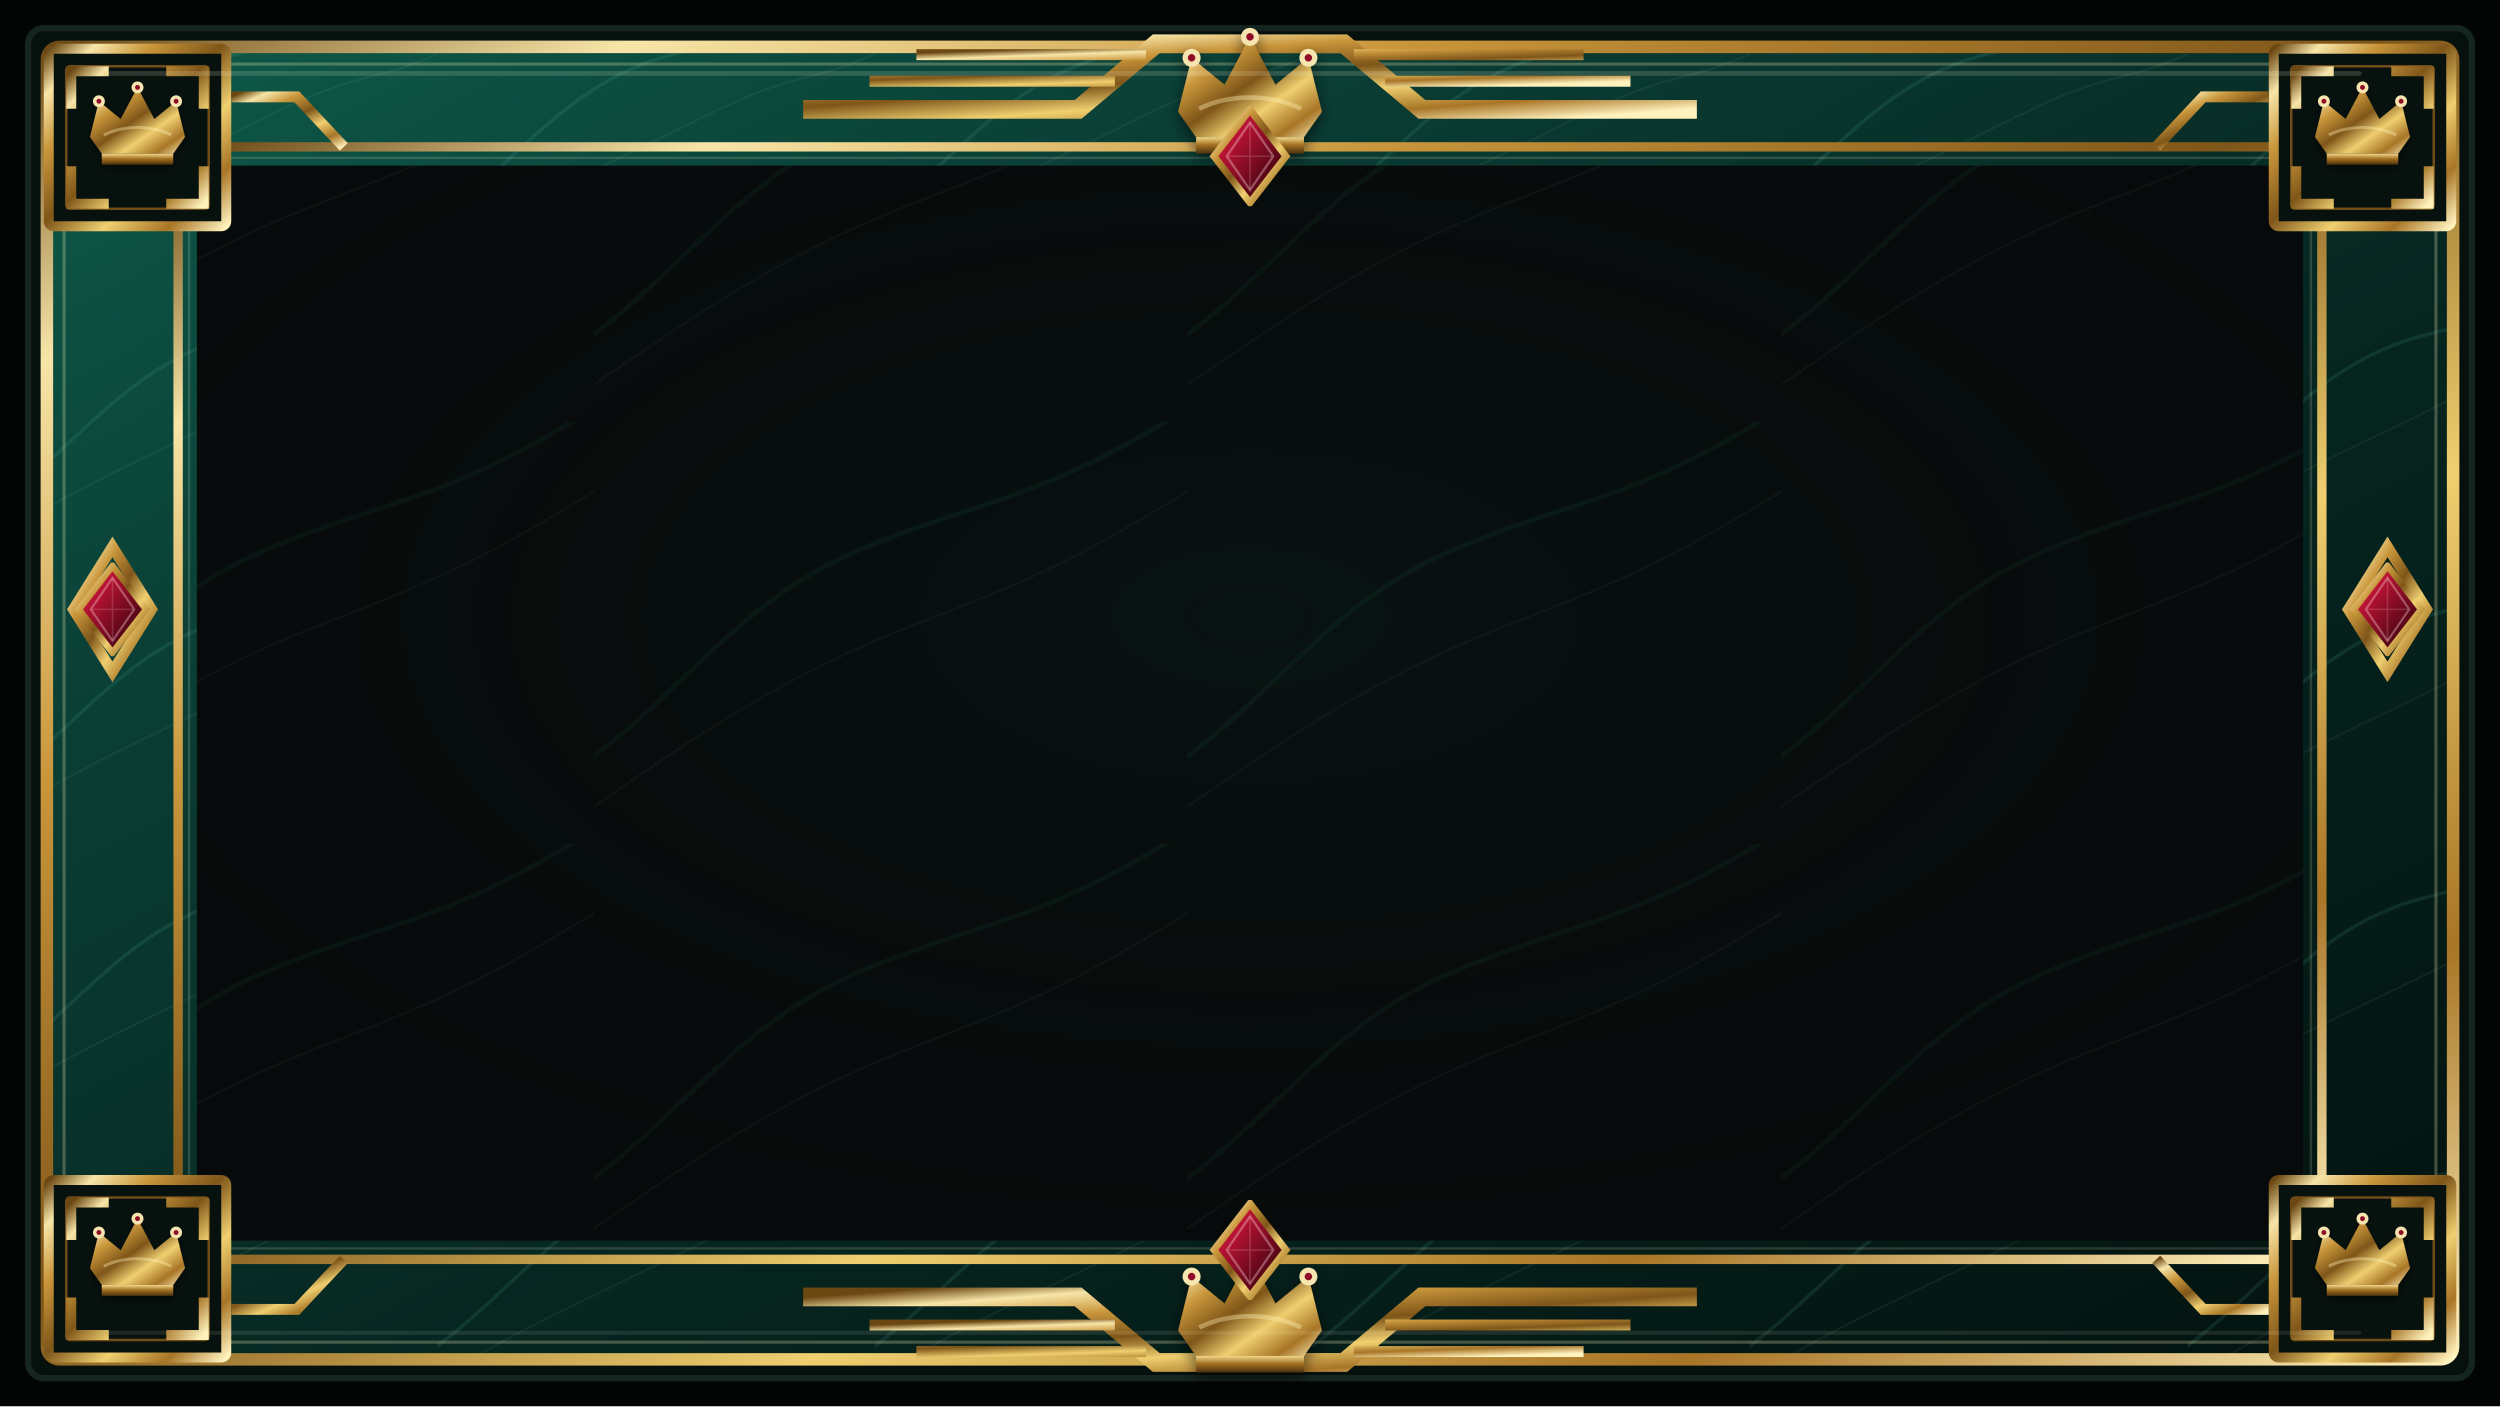
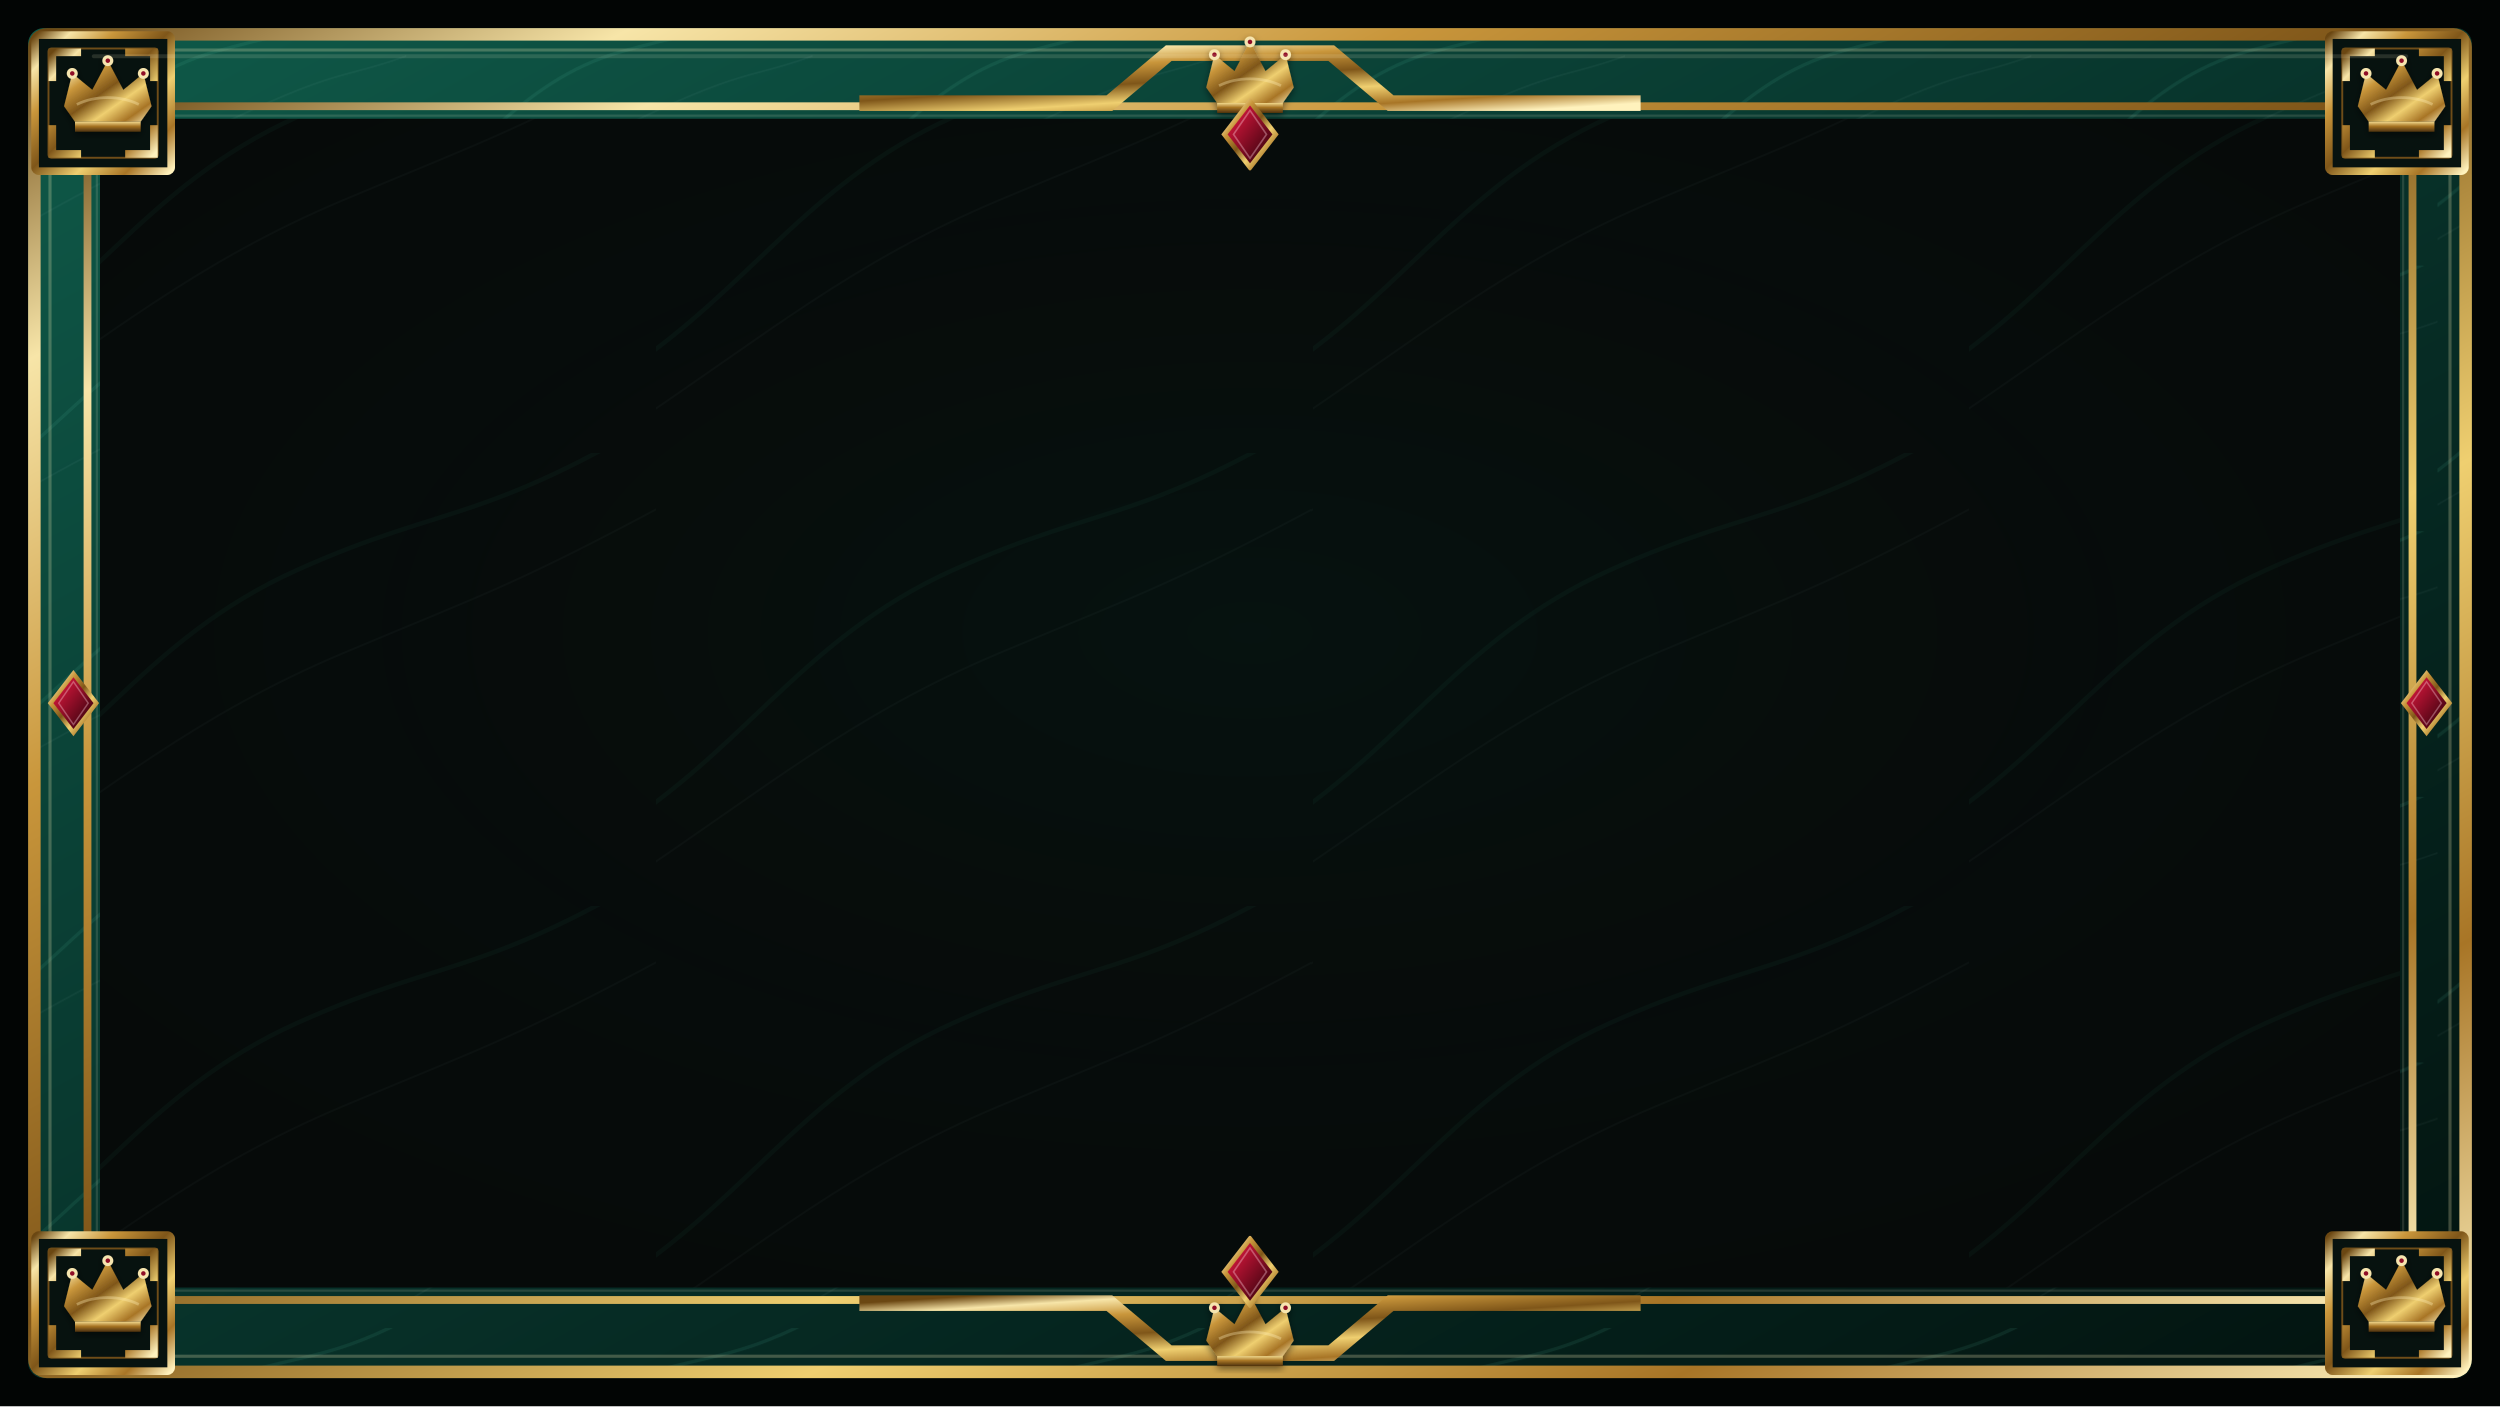
<svg xmlns="http://www.w3.org/2000/svg" width="1600" height="900" viewBox="0 0 1600 900">
  <defs>
    <linearGradient id="gold" x1="0" y1="0" x2="1" y2="1">
      <stop offset="0" stop-color="#6b4712" />
      <stop offset=".12" stop-color="#f7e5a8" />
      <stop offset=".28" stop-color="#c9963b" />
      <stop offset=".48" stop-color="#7f5619" />
      <stop offset=".66" stop-color="#efcf70" />
      <stop offset=".84" stop-color="#a87526" />
      <stop offset="1" stop-color="#fff2bd" />
    </linearGradient>
    <linearGradient id="goldDark" x1="0" y1="0" x2="0" y2="1">
      <stop offset="0" stop-color="#f1d88c" />
      <stop offset=".45" stop-color="#a77424" />
      <stop offset="1" stop-color="#4c310d" />
    </linearGradient>
    <linearGradient id="emerald" x1="0" y1="0" x2="1" y2="1">
-       <stop offset="0" stop-color="#0e5b4a" />
-       <stop offset=".28" stop-color="#0a3d34" />
-       <stop offset=".60" stop-color="#06251f" />
-       <stop offset="1" stop-color="#03120f" />
+       <stop offset="0" stop-color="#0f5a49" />
+       <stop offset=".32" stop-color="#0a4035" />
+       <stop offset=".70" stop-color="#05251f" />
+       <stop offset="1" stop-color="#03130f" />
    </linearGradient>
    <linearGradient id="ruby" x1="0" y1="0" x2="1" y2="1">
      <stop offset="0" stop-color="#ff6580" />
      <stop offset=".30" stop-color="#b81333" />
      <stop offset=".70" stop-color="#5b0718" />
      <stop offset="1" stop-color="#210208" />
    </linearGradient>
-     <radialGradient id="centerGlow" cx=".5" cy=".42" r=".72">
-       <stop offset="0" stop-color="#0d4037" stop-opacity=".16" />
-       <stop offset=".55" stop-color="#0b2c27" stop-opacity=".04" />
+     <radialGradient id="centerGlow" cx=".5" cy=".44" r=".75">
+       <stop offset="0" stop-color="#0b463b" stop-opacity=".13" />
+       <stop offset=".58" stop-color="#082d27" stop-opacity=".035" />
      <stop offset="1" stop-color="#000" stop-opacity="0" />
    </radialGradient>
-     <pattern id="centerMarble" width="380" height="270" patternUnits="userSpaceOnUse">
-       <path d="M-40 240 C50 190 80 120 170 82 S290 54 420 -35" fill="none" stroke="#2b8d73" stroke-opacity=".08" stroke-width="3" />
-       <path d="M-20 260 C60 205 115 165 205 130 S310 88 420 20" fill="none" stroke="#d0efe7" stroke-opacity=".035" stroke-width="1.4" />
+     <pattern id="centerMarble" width="420" height="290" patternUnits="userSpaceOnUse">
+       <path d="M-40 250 C55 195 90 120 190 75 S310 48 450 -40" fill="none" stroke="#2b8d73" stroke-opacity=".065" stroke-width="2.8" />
+       <path d="M-20 275 C70 215 125 168 220 128 S330 85 450 20" fill="none" stroke="#d0efe7" stroke-opacity=".028" stroke-width="1.2" />
    </pattern>
-     <pattern id="edgeMarble" width="280" height="180" patternUnits="userSpaceOnUse">
-       <path d="M-20 155 C45 115 75 55 150 35 S230 22 300 -20" fill="none" stroke="#61d3b2" stroke-opacity=".13" stroke-width="2.2" />
-       <path d="M-20 175 C50 130 100 110 170 75 S235 58 300 25" fill="none" stroke="#d7fff4" stroke-opacity=".06" stroke-width="1.2" />
+     <pattern id="edgeMarble" width="260" height="170" patternUnits="userSpaceOnUse">
+       <path d="M-20 145 C40 108 70 52 138 33 S215 20 280 -16" fill="none" stroke="#61d3b2" stroke-opacity=".12" stroke-width="2.1" />
+       <path d="M-20 165 C46 125 91 103 160 71 S222 53 290 24" fill="none" stroke="#d7fff4" stroke-opacity=".05" stroke-width="1.1" />
    </pattern>
    <filter id="shadow" x="-25%" y="-25%" width="150%" height="150%">
-       <feDropShadow dx="0" dy="4" stdDeviation="5" flood-color="#000" flood-opacity=".55" />
+       <feDropShadow dx="0" dy="3" stdDeviation="4" flood-color="#000" flood-opacity=".5" />
    </filter>
    <symbol id="rubyDiamond" viewBox="0 0 72 86">
      <path d="M36 3 L67 43 L36 83 L5 43 Z" fill="url(#ruby)" stroke="url(#gold)" stroke-width="6" />
      <path d="M36 14 L56 43 L36 72 L16 43 Z" fill="none" stroke="#ffd5df" stroke-opacity=".36" stroke-width="2" />
-       <path d="M17 43 H55 M36 14 V72" stroke="#ffd5df" stroke-opacity=".18" stroke-width="1.4" />
    </symbol>
    <symbol id="crown" viewBox="0 0 120 96">
      <g filter="url(#shadow)">
        <path d="M12 60 L21 24 L43 42 L60 10 L77 42 L99 24 L108 60 L96 77 H24 Z" fill="url(#gold)" />
        <path d="M24 77 H96 V88 H24 Z" fill="url(#goldDark)" />
-         <path d="M26 58 C46 48 74 48 94 58" fill="none" stroke="#fff0b6" stroke-opacity=".38" stroke-width="3" />
+         <path d="M26 58 C46 48 74 48 94 58" fill="none" stroke="#fff0b6" stroke-opacity=".34" stroke-width="3" />
        <circle cx="21" cy="24" r="6" fill="#f6e5af" />
        <circle cx="60" cy="10" r="6" fill="#f6e5af" />
        <circle cx="99" cy="24" r="6" fill="#f6e5af" />
        <circle cx="21" cy="24" r="2.5" fill="#8f0d26" />
        <circle cx="60" cy="10" r="2.5" fill="#8f0d26" />
        <circle cx="99" cy="24" r="2.5" fill="#8f0d26" />
      </g>
    </symbol>
    <symbol id="corner" viewBox="0 0 150 150">
      <rect x="4" y="4" width="142" height="142" rx="4" fill="#07120f" stroke="url(#gold)" stroke-width="8" />
      <rect x="18" y="18" width="114" height="114" rx="3" fill="none" stroke="#6f4d18" stroke-width="2" />
      <path d="M22 52 V22 H52 M128 52 V22 H98 M22 98 V128 H52 M128 98 V128 H98" fill="none" stroke="url(#gold)" stroke-width="8" />
    </symbol>
  </defs>
  <rect width="1600" height="900" fill="#020504" />
-   <rect x="18" y="18" width="1564" height="864" rx="10" fill="#06100d" stroke="#15251f" stroke-width="4" />
-   <rect x="28" y="28" width="1544" height="844" rx="8" fill="url(#emerald)" />
-   <rect x="28" y="28" width="1544" height="844" rx="8" fill="url(#edgeMarble)" opacity=".9" />
-   <rect x="126" y="106" width="1348" height="688" rx="2" fill="#070a0a" />
-   <rect x="126" y="106" width="1348" height="688" rx="2" fill="url(#centerGlow)" />
-   <rect x="126" y="106" width="1348" height="688" rx="2" fill="url(#centerMarble)" />
-   <rect x="30" y="30" width="1540" height="840" rx="8" fill="none" stroke="url(#gold)" stroke-width="8" />
-   <rect x="41" y="41" width="1518" height="818" rx="6" fill="none" stroke="#fff2bd" stroke-opacity=".26" stroke-width="2" />
-   <rect x="114" y="94" width="1372" height="712" rx="3" fill="none" stroke="url(#gold)" stroke-width="6" />
-   <rect x="121" y="101" width="1358" height="698" rx="2" fill="none" stroke="#fff4cf" stroke-opacity=".16" stroke-width="1.5" />
-   <g stroke="url(#gold)" fill="none" stroke-linecap="square" stroke-linejoin="miter">
-     <path d="M520 70 H690 L740 28 H860 L910 70 H1080" stroke-width="12" />
-     <path d="M560 52 H710 M590 35 H730 M1040 52 H890 M1010 35 H870" stroke-width="7" />
-     <path d="M520 830 H690 L740 872 H860 L910 830 H1080" stroke-width="12" />
-     <path d="M560 848 H710 M590 865 H730 M1040 848 H890 M1010 865 H870" stroke-width="7" />
+   <rect x="18" y="18" width="1564" height="864" rx="10" fill="url(#emerald)" />
+   <rect x="18" y="18" width="1564" height="864" rx="10" fill="url(#edgeMarble)" opacity=".82" />
+   <rect x="64" y="76" width="1472" height="748" rx="3" fill="#060a09" />
+   <rect x="64" y="76" width="1472" height="748" rx="3" fill="url(#centerGlow)" />
+   <rect x="64" y="76" width="1472" height="748" rx="3" fill="url(#centerMarble)" />
+   <rect x="22" y="22" width="1556" height="856" rx="8" fill="none" stroke="url(#gold)" stroke-width="8" />
+   <rect x="32" y="32" width="1536" height="836" rx="6" fill="none" stroke="#fff2bd" stroke-opacity=".24" stroke-width="2" />
+   <rect x="56" y="68" width="1488" height="764" rx="4" fill="none" stroke="url(#gold)" stroke-width="5" />
+   <rect x="62" y="74" width="1476" height="752" rx="3" fill="none" stroke="#fff4cf" stroke-opacity=".13" stroke-width="1.4" />
+   <g stroke="url(#gold)" fill="none" stroke-linejoin="miter">
+     <path d="M550 66 H710 L748 34 H852 L890 66 H1050" stroke-width="10" />
+     <path d="M590 50 H718 M1010 50 H882" stroke-width="6" />
+     <path d="M550 834 H710 L748 866 H852 L890 834 H1050" stroke-width="10" />
+     <path d="M590 850 H718 M1010 850 H882" stroke-width="6" />
  </g>
-   <use href="#crown" x="742" y="14" width="116" height="92" />
-   <use href="#rubyDiamond" x="773" y="68" width="54" height="64" />
-   <use href="#crown" x="742" y="794" width="116" height="92" />
-   <use href="#rubyDiamond" x="773" y="768" width="54" height="64" />
-   <g stroke="url(#gold)" fill="none">
-     <path d="M72 250 V350 M72 550 V650" stroke-width="10" />
-     <path d="M1528 250 V350 M1528 550 V650" stroke-width="10" />
-     <path d="M72 350 L47 390 L72 430 L97 390 Z" stroke-width="7" />
-     <path d="M1528 350 L1503 390 L1528 430 L1553 390 Z" stroke-width="7" />
-   </g>
-   <use href="#rubyDiamond" x="47" y="360" width="50" height="60" />
-   <use href="#rubyDiamond" x="1503" y="360" width="50" height="60" />
-   <g>
-     <use href="#corner" x="28" y="28" width="120" height="120" />
-     <use href="#crown" x="50" y="49" width="76" height="62" />
-     <use href="#corner" x="1452" y="28" width="120" height="120" />
-     <use href="#crown" x="1474" y="49" width="76" height="62" />
-     <use href="#corner" x="28" y="752" width="120" height="120" />
-     <use href="#crown" x="50" y="773" width="76" height="62" />
-     <use href="#corner" x="1452" y="752" width="120" height="120" />
-     <use href="#crown" x="1474" y="773" width="76" height="62" />
-   </g>
-   <g fill="none" stroke="url(#gold)" stroke-width="7">
-     <path d="M148 62 H190 L220 94" />
-     <path d="M1452 62 H1410 L1380 94" />
-     <path d="M148 838 H190 L220 806" />
-     <path d="M1452 838 H1410 L1380 806" />
-   </g>
-   <path d="M70 47 H1510" stroke="#fff7d5" stroke-opacity=".16" stroke-width="3" stroke-linecap="round" />
-   <path d="M70 853 H1510" stroke="#fff7d5" stroke-opacity=".10" stroke-width="2.5" stroke-linecap="round" />
+   <use href="#crown" x="765" y="21" width="70" height="56" />
+   <use href="#rubyDiamond" x="781" y="63" width="38" height="46" />
+   <use href="#crown" x="765" y="823" width="70" height="56" />
+   <use href="#rubyDiamond" x="781" y="791" width="38" height="46" />
+   <use href="#rubyDiamond" x="30" y="426" width="34" height="48" />
+   <use href="#rubyDiamond" x="1536" y="426" width="34" height="48" />
+   <use href="#corner" x="20" y="20" width="92" height="92" />
+   <use href="#crown" x="34" y="33" width="70" height="56" />
+   <use href="#corner" x="1488" y="20" width="92" height="92" />
+   <use href="#crown" x="1502" y="33" width="70" height="56" />
+   <use href="#corner" x="20" y="788" width="92" height="92" />
+   <use href="#crown" x="34" y="801" width="70" height="56" />
+   <use href="#corner" x="1488" y="788" width="92" height="92" />
+   <use href="#crown" x="1502" y="801" width="70" height="56" />
+   <path d="M60 36 H1540" stroke="#fff7d5" stroke-opacity=".13" stroke-width="2.5" stroke-linecap="round" />
</svg>
